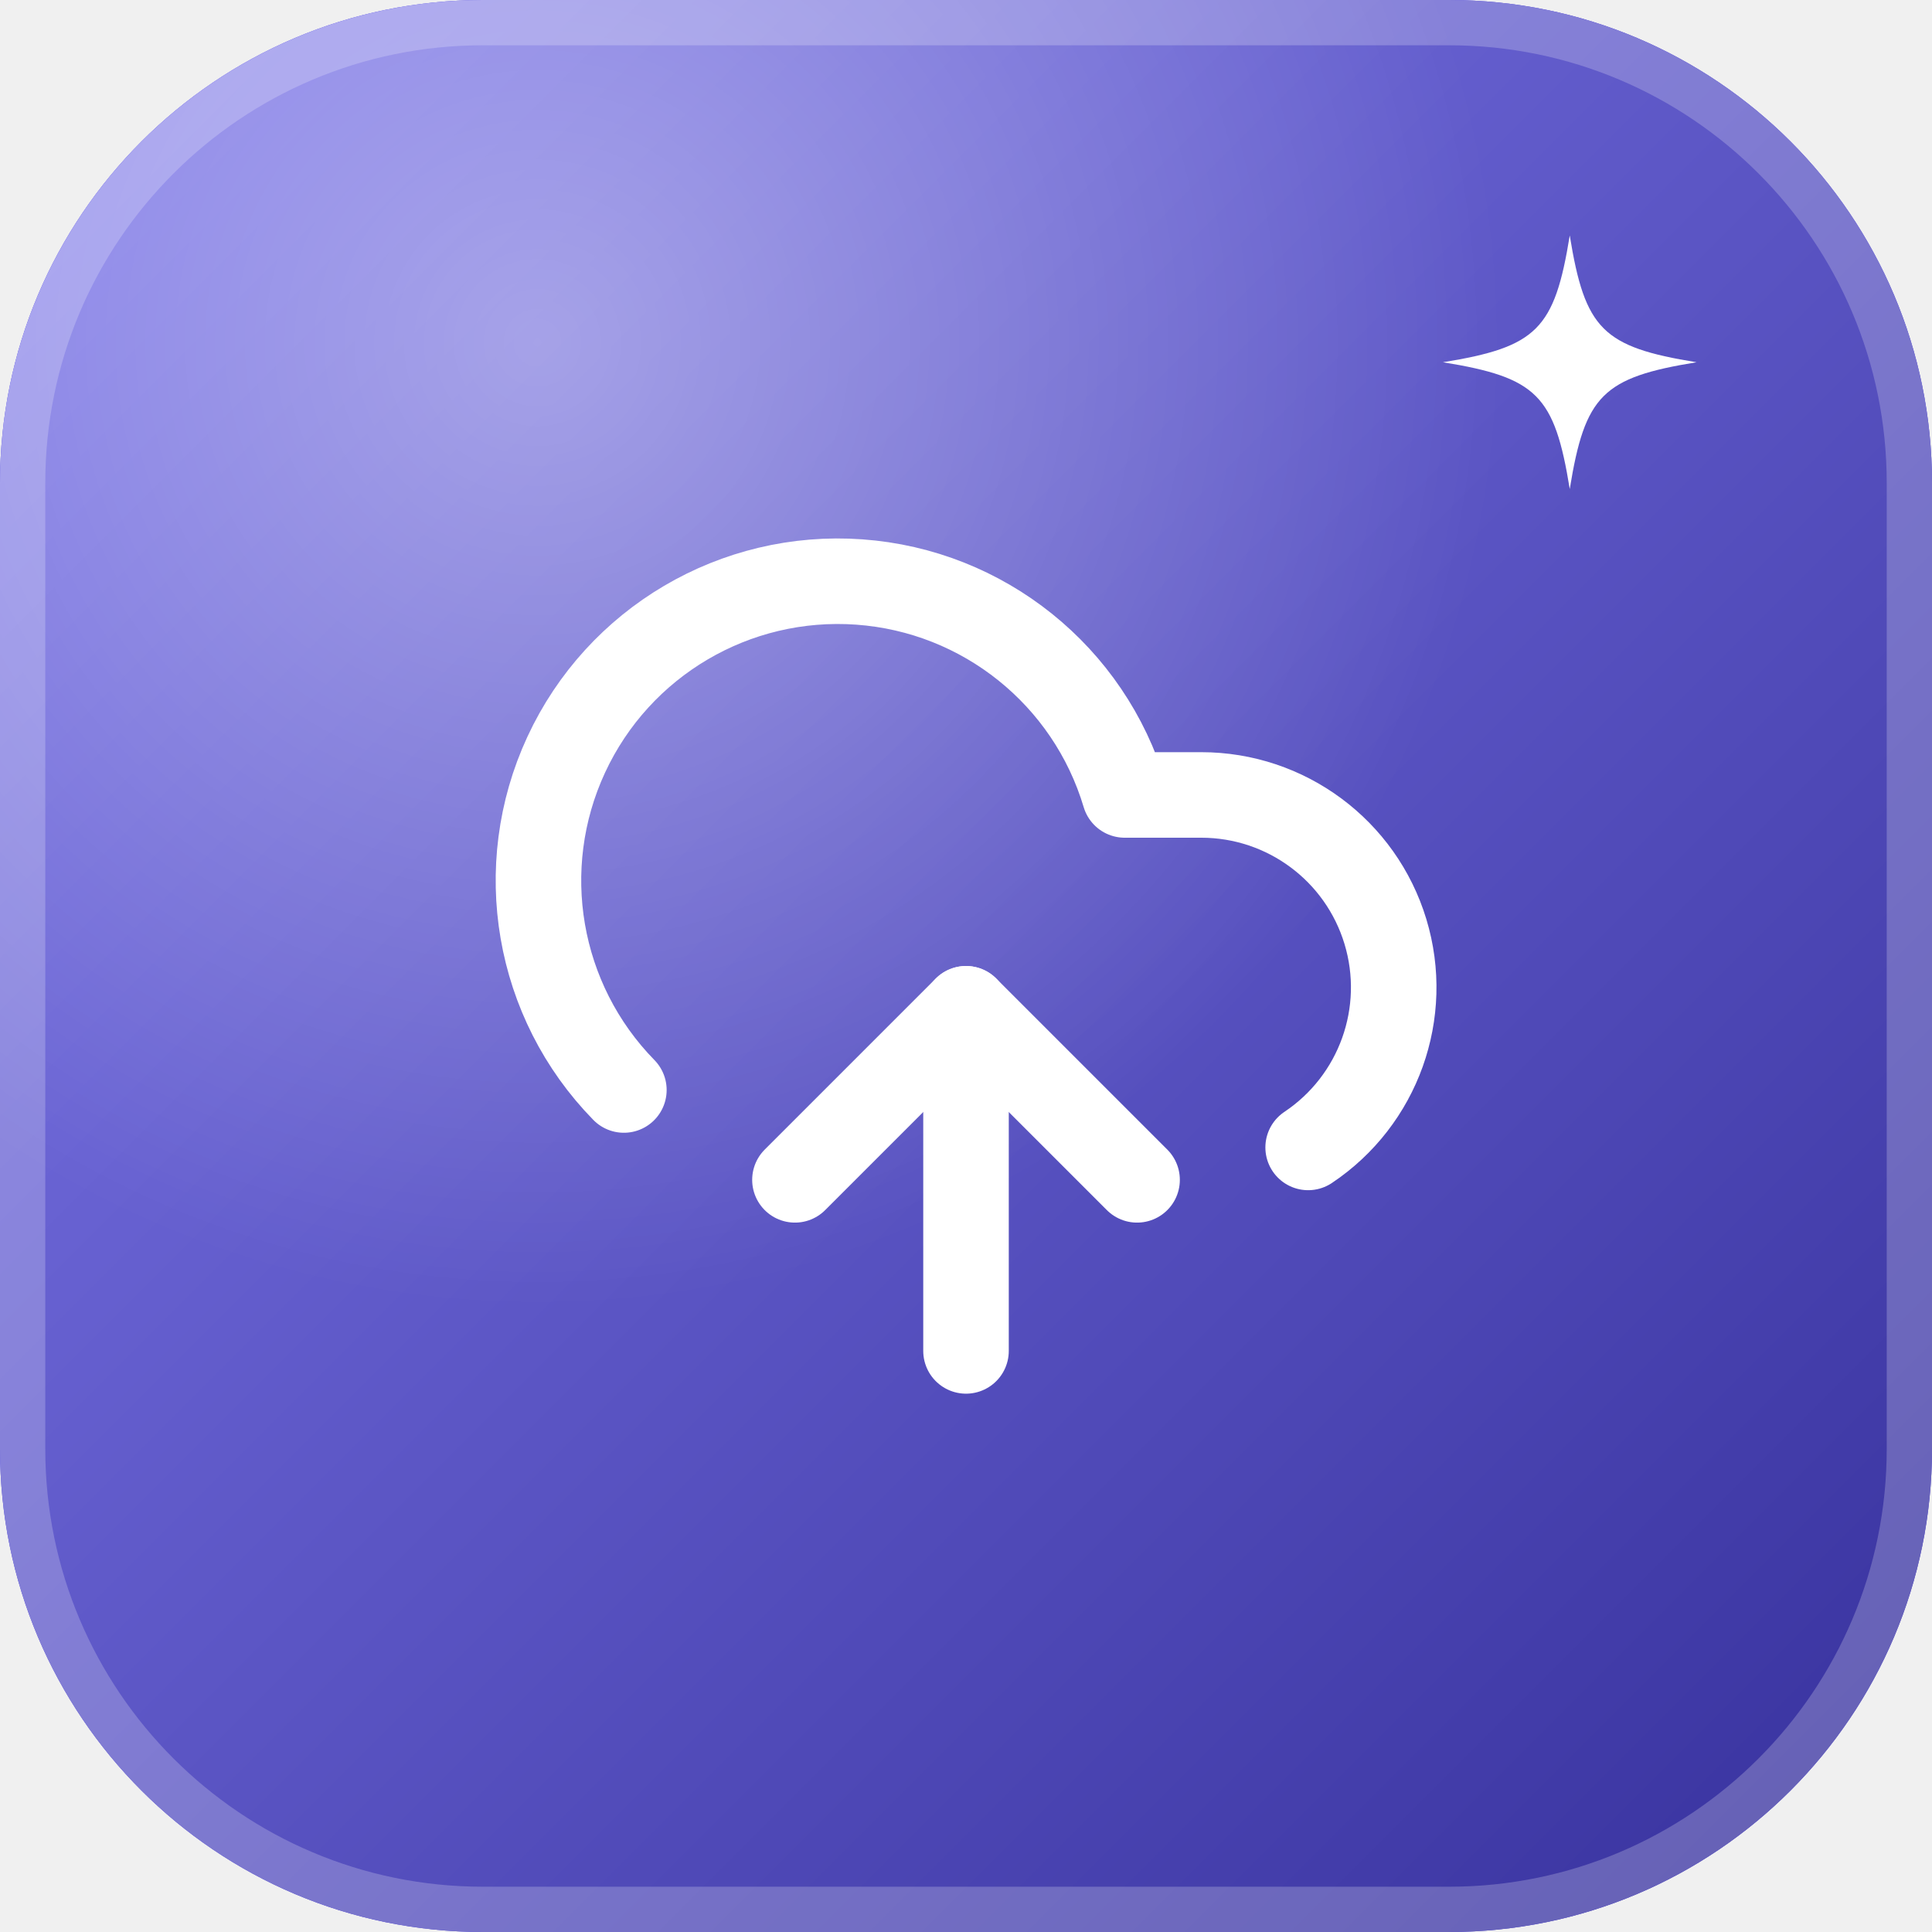
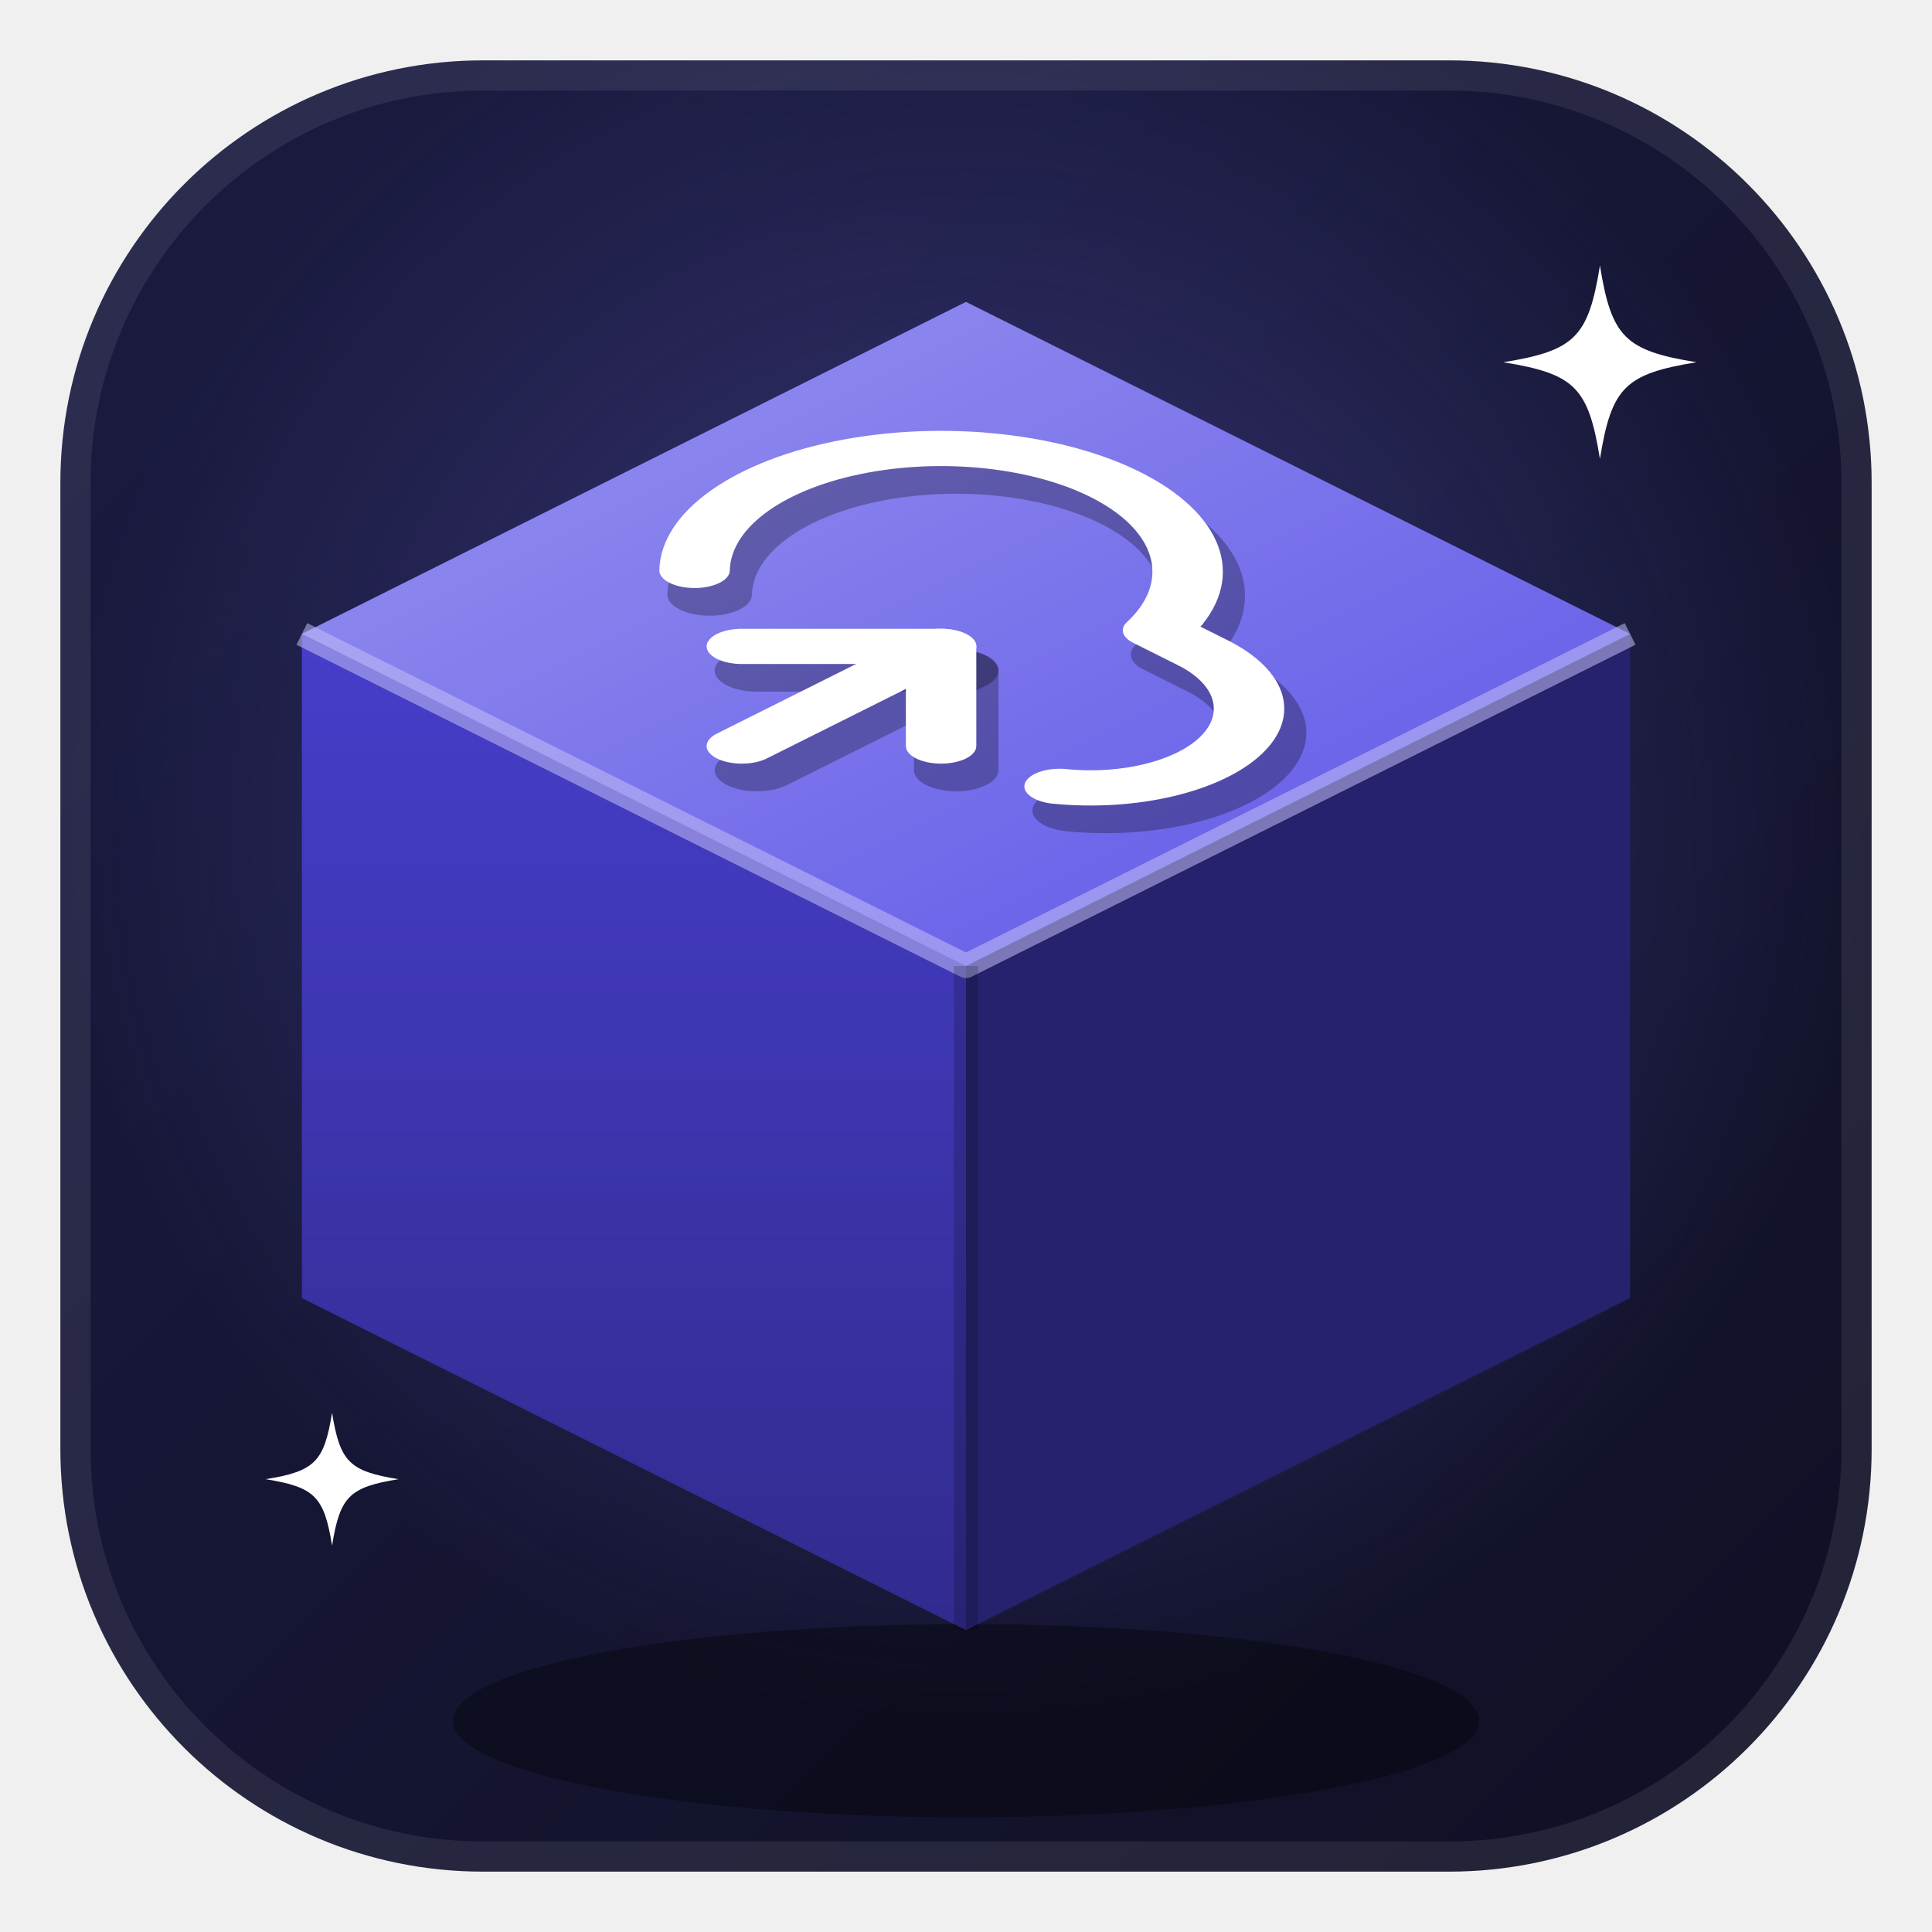
<svg xmlns="http://www.w3.org/2000/svg" viewBox="0 0 64 64" role="img" aria-hidden="true">
  <defs>
-     <linearGradient id="t" x1="0" y1="0" x2="1" y2="1">
-       <stop offset="0" stop-color="#807aec" />
-       <stop offset="1" stop-color="#36309c" />
+     <linearGradient id="bg" x1="0" y1="0" x2="1" y2="1">
+       <stop offset="0" stop-color="#1b1b42" />
+       <stop offset="1" stop-color="#0f1024" />
    </linearGradient>
-     <radialGradient id="h" cx=".28" cy=".18" r=".9">
-       <stop offset="0" stop-color="#ffffff" stop-opacity=".38" />
-       <stop offset=".55" stop-color="#ffffff" stop-opacity="0" />
+     <radialGradient id="halo" cx=".5" cy=".42" r=".5">
+       <stop offset="0" stop-color="#726bea" stop-opacity=".38" />
+       <stop offset="1" stop-color="#726bea" stop-opacity="0" />
    </radialGradient>
+     <linearGradient id="it" x1="0" y1="0" x2="1" y2="1">
+       <stop offset="0" stop-color="#9994f0" />
+       <stop offset="1" stop-color="#5d55e7" />
+     </linearGradient>
+     <linearGradient id="il" x1="0" y1="0" x2="0" y2="1">
+       <stop offset="0" stop-color="#463eca" />
+       <stop offset="1" stop-color="#312b8e" />
+     </linearGradient>
+     <linearGradient id="ish" x1="0" y1="0" x2="1" y2="0">
+       <stop offset="0" stop-color="#fff" stop-opacity="0" />
+       <stop offset=".5" stop-color="#fff" stop-opacity=".55" />
+       <stop offset="1" stop-color="#fff" stop-opacity="0" />
+     </linearGradient>
+     <clipPath id="ic">
+       <path d="M32 10 L54 21 L32 32 L10 21 Z" />
+     </clipPath>
  </defs>
-   <style>.g,.o,.w,.s{transform-box:fill-box;transform-origin:50% 50%}@keyframes m{0%,100%{transform:translateY(0)}50%{transform:translateY(-1.6px)}}.g{animation:m 3.2s ease-in-out infinite}@keyframes s{0%,100%{opacity:.35;transform:scale(.55) rotate(0)}50%{opacity:1;transform:scale(1) rotate(45deg)}}.s{animation:s 3s ease-in-out infinite}@media (prefers-reduced-motion:reduce){.g,.o,.w,.s,.g path,.g polyline{animation:none!important}}</style>
-   <rect width="64" height="64" rx="16" fill="#4f46e5" />
-   <rect width="64" height="64" rx="16" fill="url(#t)" />
-   <rect width="64" height="64" rx="16" fill="url(#h)" />
-   <rect x=".75" y=".75" width="62.5" height="62.5" rx="15.25" fill="none" stroke="#ffffff" stroke-opacity=".22" stroke-width="1.5" />
-   <g transform="translate(15 15) scale(1.4167)">
-     <g class="g" fill="none" stroke="#ffffff" stroke-width="2" stroke-linecap="round" stroke-linejoin="round">
+   <style>.ibob,.ishadow{transform-box:fill-box;transform-origin:50% 50%}@keyframes ib{0%,100%{transform:translateY(0)}50%{transform:translateY(-2.2px)}}@keyframes isd{0%,100%{transform:scaleX(1);opacity:.35}50%{transform:scaleX(.86);opacity:.22}}@keyframes is{0%,55%{transform:translateX(0)}100%{transform:translateX(78px)}}@keyframes ig{0%,100%{opacity:.9}50%{opacity:1}}.ibob{animation:ib 4.2s ease-in-out infinite}.ishadow{animation:isd 4.2s ease-in-out infinite}.ishine{animation:is 5.5s ease-in-out infinite}.iglow{animation:ig 4.2s ease-in-out infinite}.sp{transform-box:fill-box;transform-origin:50% 50%;animation:tw 3.2s ease-in-out infinite}@keyframes tw{0%,100%{opacity:.15;transform:scale(.4) rotate(0)}50%{opacity:.95;transform:scale(1) rotate(45deg)}}@media (prefers-reduced-motion:reduce){*{animation:none!important}}</style>
+   <rect x="2" y="2" width="60" height="60" rx="14" fill="url(#bg)" />
+   <rect x="2" y="2" width="60" height="60" rx="14" fill="url(#halo)" />
+   <rect x="2.5" y="2.5" width="59" height="59" rx="13.5" fill="none" stroke="#fff" stroke-opacity=".08" />
+   <g class="ibob">
+     <ellipse cx="32" cy="57" rx="17" ry="3.2" fill="#000" opacity=".35" class="ishadow" />
+     <path d="M10 21 L32 32 V54 L10 43 Z" fill="url(#il)" />
+     <path d="M54 21 L32 32 V54 L54 43 Z" fill="#26226e" />
+     <path d="M32 10 L54 21 L32 32 L10 21 Z" fill="url(#it)" />
+     <path d="M10 21 L32 32 L54 21" fill="none" stroke="#c1bef6" stroke-opacity=".55" stroke-width=".8" stroke-linejoin="round" />
+     <path d="M32 32 V54" stroke="#000" stroke-opacity=".18" stroke-width=".8" />
+     <g clip-path="url(#ic)">
+       <rect class="ishine" x="-14" y="6" width="14" height="30" fill="url(#ish)" transform="skewX(-25)" />
+     </g>
+     <g transform="translate(.5 .8)">
+       <g transform="matrix(0.825 0.4125 -0.825 0.4125 32 11.100)" fill="none" stroke="#000" stroke-opacity=".28" stroke-width="2.4" stroke-linecap="round" stroke-linejoin="round">
+         <path d="M12 13v8" />
+         <path d="M4 14.899A7 7 0 1 1 15.71 8h1.79a4.5 4.5 0 0 1 2.5 8.242" />
+         <path d="m8 17 4-4 4 4" />
+       </g>
+     </g>
+     <g class="iglow" transform="matrix(0.825 0.4125 -0.825 0.4125 32 11.100)" fill="none" stroke="#fff" stroke-width="2" stroke-linecap="round" stroke-linejoin="round">
      <path d="M12 13v8" />
      <path d="M4 14.899A7 7 0 1 1 15.71 8h1.79a4.5 4.5 0 0 1 2.5 8.242" />
      <path d="m8 17 4-4 4 4" />
    </g>
  </g>
-   <g transform="translate(52 12) scale(.42)">
-     <path class="s" d="M0 -10 C1.2 -2.6 2.6 -1.2 10 0 C2.6 1.2 1.2 2.6 0 10 C-1.2 2.6 -2.6 1.2 -10 0 C-2.6 -1.2 -1.2 -2.6 0 -10Z" fill="#ffffff" />
+   <g transform="translate(53 12) scale(.32)">
+     <path class="sp" d="M0 -10 C1.2 -2.6 2.6 -1.2 10 0 C2.6 1.2 1.2 2.6 0 10 C-1.2 2.6 -2.6 1.2 -10 0 C-2.6 -1.2 -1.2 -2.6 0 -10Z" fill="#fff" />
+   </g>
+   <g transform="translate(11 49) scale(.22)">
+     <path class="sp" style="animation-delay:1.4s" d="M0 -10 C1.2 -2.6 2.6 -1.2 10 0 C2.6 1.2 1.2 2.6 0 10 C-1.2 2.6 -2.6 1.2 -10 0 C-2.6 -1.2 -1.2 -2.6 0 -10Z" fill="#fff" />
  </g>
</svg>
